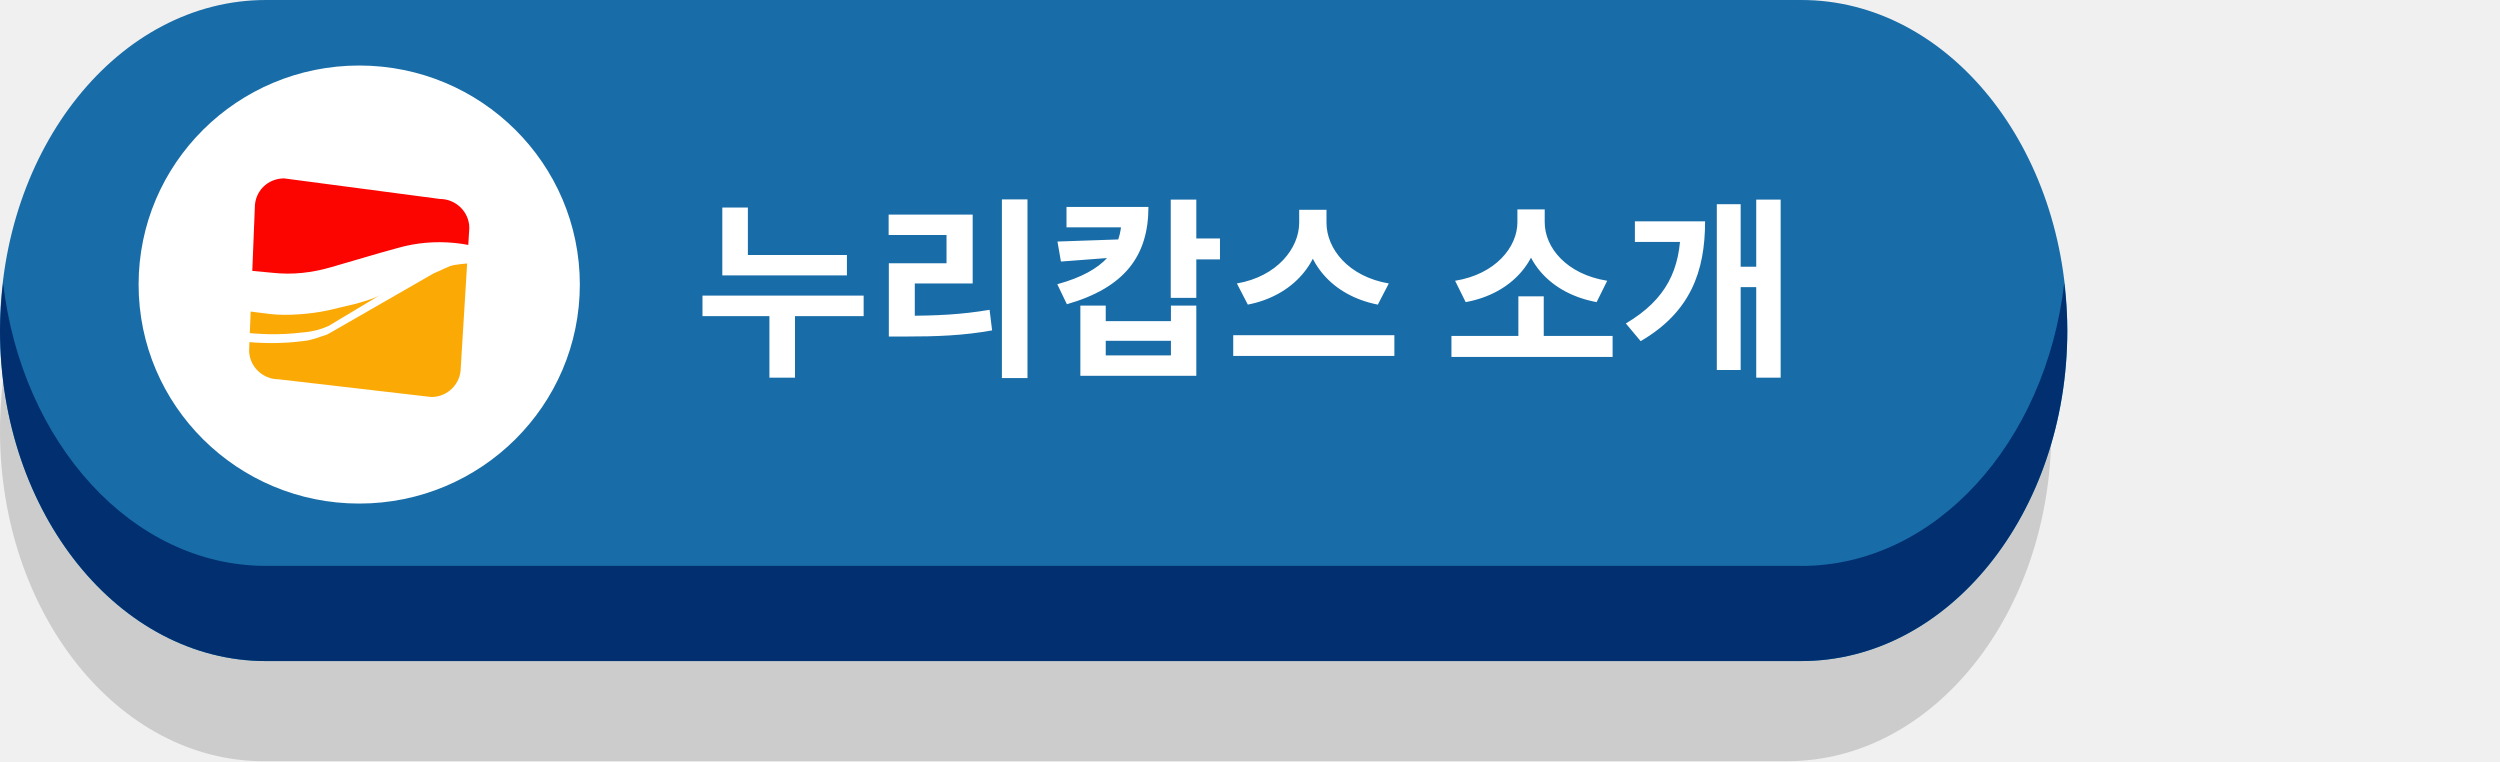
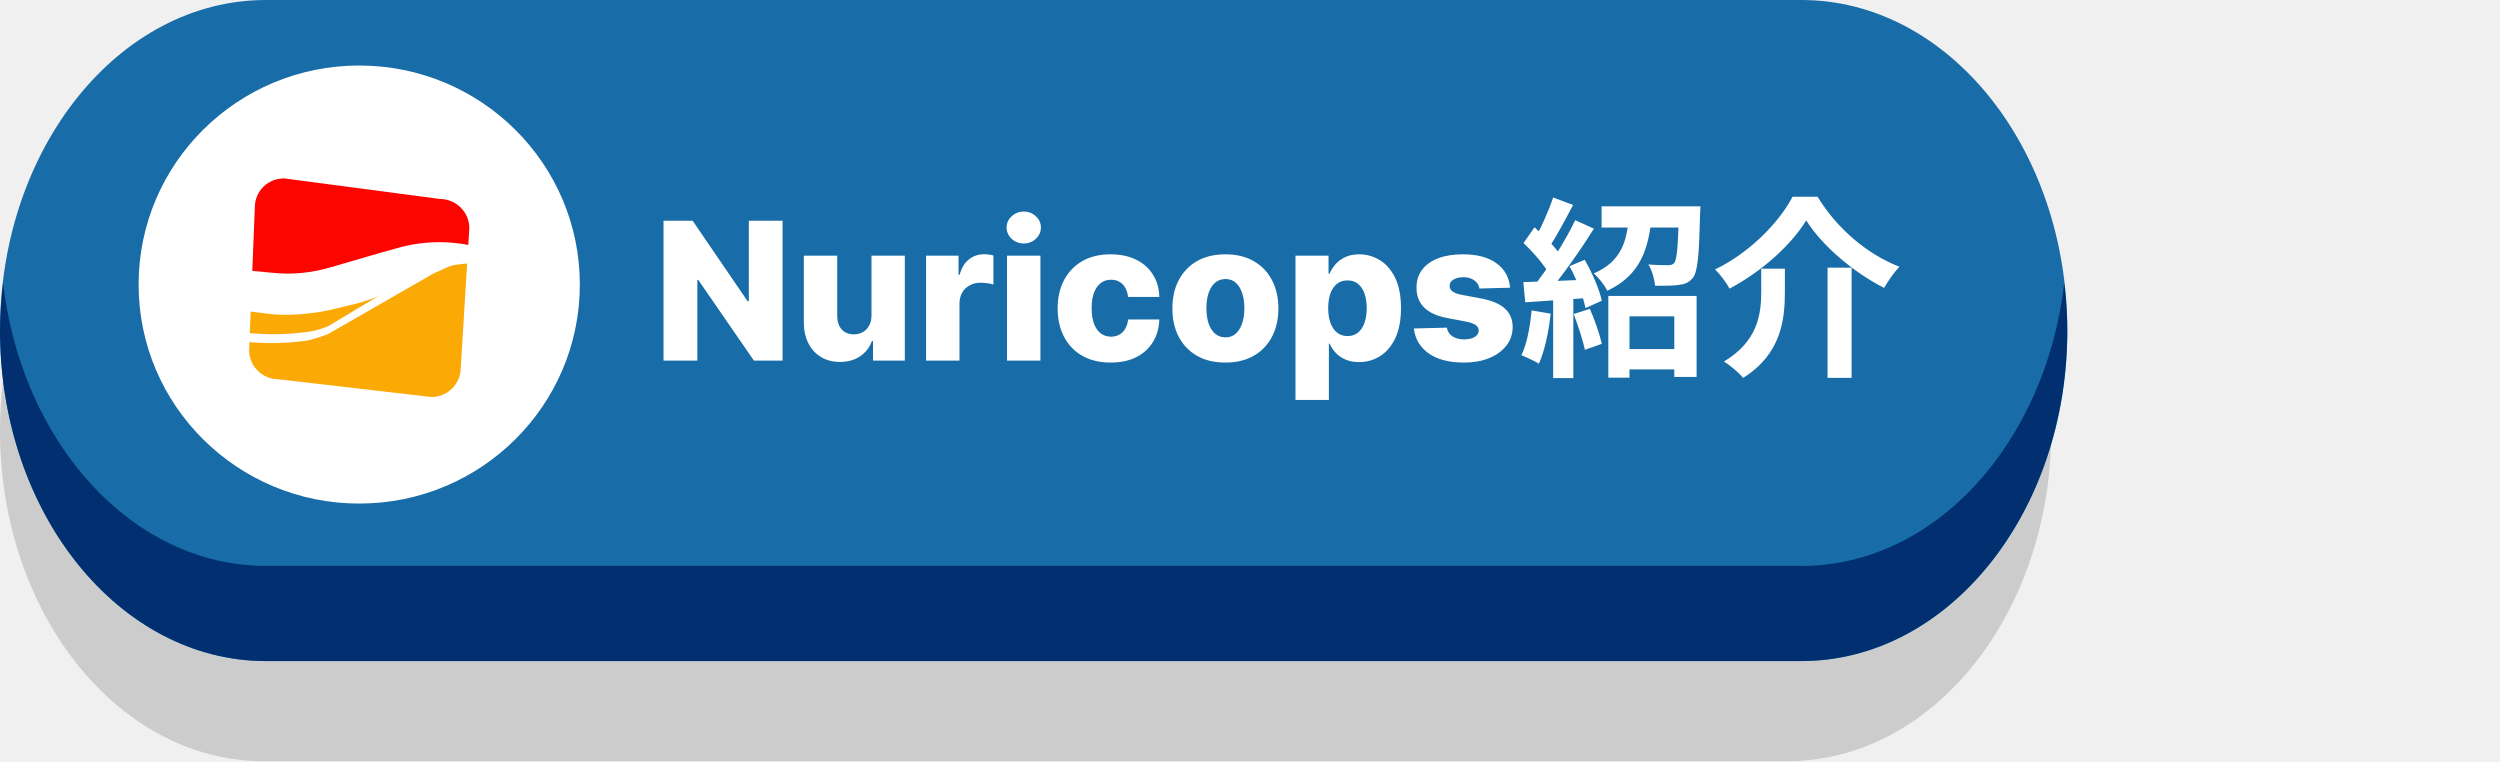
<svg xmlns="http://www.w3.org/2000/svg" width="312" height="95" viewBox="0 0 312 95" fill="none">
  <path d="M223.065 95H32.935C14.746 95 0 76.531 0 53.747C0 30.968 14.746 12.499 32.935 12.499H223.065C241.254 12.499 256 30.968 256 53.747C256 76.526 241.254 94.994 223.065 94.994V95Z" fill="#CCCCCC" />
  <path d="M224.808 82.501H33.192C14.862 82.501 0 64.032 0 41.248C0 18.468 14.862 0 33.192 0H224.808C243.138 0 258 18.468 258 41.248C258 64.027 243.138 82.495 224.808 82.495V82.501Z" fill="#186DA8" />
  <g style="mix-blend-mode:multiply">
    <path d="M224.808 70.623H33.192C16.487 70.623 2.705 55.272 0.384 35.312C0.156 37.253 0 39.228 0 41.248C0 64.032 14.862 82.501 33.192 82.501H224.808C243.138 82.501 258 64.032 258 41.253C258 39.234 257.844 37.259 257.616 35.317C255.295 55.278 241.509 70.629 224.804 70.629L224.808 70.623Z" fill="#186DA8" />
  </g>
  <path d="M44.83 62.845C60.036 62.845 72.363 50.607 72.363 35.511C72.363 20.415 60.036 8.177 44.83 8.177C29.624 8.177 17.297 20.415 17.297 35.511C17.297 50.607 29.624 62.845 44.83 62.845Z" fill="white" />
-   <mask id="mask0_569_96" style="mask-type:luminance" maskUnits="userSpaceOnUse" x="31" y="22" width="28" height="28">
+   <mask id="mask0_489_1053" style="mask-type:luminance" maskUnits="userSpaceOnUse" x="31" y="22" width="28" height="28">
    <path d="M35.458 22.263L54.91 24.832C56.875 24.832 58.57 26.424 58.57 28.466L57.501 45.913C57.501 47.861 55.898 49.547 53.841 49.547L34.751 47.334C32.786 47.334 31.091 45.741 31.091 43.7L31.803 25.897C31.803 23.861 33.407 22.263 35.464 22.263H35.458Z" fill="white" />
  </mask>
-   <g mask="url(#mask0_569_96)">
-     <path d="M17.254 29.348H67.219L61.064 56.892H11.1L17.254 29.348Z" fill="#FBA905" />
-     <path d="M69 35.55L60.525 31.117L26.804 35.55L24.661 20.488L66.15 17.919L69 35.55Z" fill="#FC0400" />
+   <g mask="url(#mask0_489_1053)">
+     <path d="M17.254 29.348H67.218L61.064 56.892H11.099L17.254 29.348Z" fill="#FBA905" />
+     <path d="M69 35.55L60.524 31.117L26.804 35.55L24.661 20.488L66.149 17.919L69 35.55Z" fill="#FC0400" />
    <path d="M63.65 33.159L62.311 32.981C58.208 32.449 54.013 33.248 50.445 35.284L49.198 35.994C47.681 36.881 45.986 37.497 44.29 37.941L40.9 38.74C38.849 39.184 35.814 39.45 33.671 39.184L27.338 38.385C26.626 38.296 25.913 38.207 25.195 38.03L20.914 37.053C18.15 36.432 15.559 35.195 13.329 33.419L10.295 31.028L11.99 31.384C12.794 31.561 13.507 31.739 14.312 31.916L15.116 32.182C16.541 32.626 18.058 32.892 19.667 32.981L29.304 33.603L34.033 34.046C36.532 34.313 38.94 34.046 41.348 33.336L47.416 31.567L49.646 30.945C54.283 29.619 59.369 30.146 63.655 32.36V33.159H63.65Z" fill="white" />
-     <path d="M51.784 35.461L40.987 41.664C40.895 41.664 40.895 41.752 40.809 41.752C39.74 42.108 38.843 42.463 37.953 42.551C35.275 42.906 32.511 42.906 29.747 42.551H29.655C29.029 42.551 28.408 42.463 27.782 42.374L21.535 39.805L21.805 42.551H11.1V41.397H21.805L21.449 38.651L27.873 41.22C28.408 41.309 28.942 41.397 29.569 41.397C32.246 41.752 35.01 41.841 37.774 41.486H37.866C38.935 41.397 40.01 41.131 40.987 40.687L51.336 34.485C52.227 33.952 53.209 32.893 54.192 32.893L58.473 32.183L63.559 32.626C61.507 30.679 58.025 32.36 54.1 34.13" fill="white" />
+     <path d="M51.783 35.461L40.986 41.664C40.894 41.664 40.894 41.752 40.808 41.752C39.739 42.108 38.843 42.463 37.952 42.551C35.274 42.906 32.51 42.906 29.746 42.551H29.654C29.028 42.551 28.407 42.463 27.781 42.374L21.535 39.805L21.805 42.551H11.099V41.397H21.805L21.448 38.651L27.873 41.22C28.407 41.309 28.942 41.397 29.568 41.397C32.246 41.752 35.01 41.841 37.774 41.486H37.866C38.935 41.397 40.009 41.131 40.986 40.687L51.335 34.485C52.226 33.952 53.209 32.893 54.191 32.893L58.472 32.183L63.558 32.626C61.507 30.679 58.024 32.36 54.099 34.13" fill="white" />
  </g>
-   <path d="M90.144 31.824H105.696V34.368H90.144V31.824ZM87.671 36.888H107.784V39.456H87.671V36.888ZM96.023 38.424H99.216V47.136H96.023V38.424ZM90.144 25.896H93.335V33.024H90.144V25.896ZM125.038 24.888H128.23V47.184H125.038V24.888ZM110.926 39.408H112.894C116.83 39.408 119.974 39.264 123.502 38.664L123.814 41.232C120.214 41.88 116.95 42 112.894 42H110.926V39.408ZM110.902 26.784H121.39V35.376H114.166V40.368H110.926V32.856H118.126V29.328H110.902V26.784ZM139.964 25.824H143.324C143.324 31.944 140.348 35.904 133.148 37.968L131.948 35.472C137.996 33.816 139.964 30.96 139.964 27.264V25.824ZM133.1 25.824H142.004V28.368H133.1V25.824ZM140.348 29.856V32.04L132.404 32.64L131.972 30.144L140.348 29.856ZM146.108 24.912H149.3V37.176H146.108V24.912ZM148.412 29.76H152.252V32.376H148.412V29.76ZM134.828 38.136H137.996V40.08H146.132V38.136H149.3V46.896H134.828V38.136ZM137.996 42.528V44.352H146.132V42.528H137.996ZM162.138 26.184H164.922V27.792C164.922 32.616 161.49 36.888 155.73 38.016L154.362 35.376C159.378 34.512 162.138 30.984 162.138 27.792V26.184ZM162.786 26.184H165.546V27.792C165.546 31.056 168.282 34.512 173.322 35.376L171.954 38.016C166.194 36.888 162.786 32.688 162.786 27.792V26.184ZM153.906 41.832H174.018V44.424H153.906V41.832ZM181.14 41.928H201.252V44.544H181.14V41.928ZM189.492 36.984H192.66V42.624H189.492V36.984ZM189.372 26.136H192.156V27.744C192.156 32.472 188.724 36.648 182.916 37.704L181.596 35.04C186.66 34.224 189.372 30.816 189.372 27.744V26.136ZM189.996 26.136H192.78V27.744C192.78 30.888 195.492 34.224 200.58 35.04L199.26 37.704C193.428 36.624 189.996 32.544 189.996 27.744V26.136ZM219.178 24.912H222.226V47.136H219.178V24.912ZM216.37 33.288H220.042V35.832H216.37V33.288ZM209.746 27.624H212.794C212.794 33.888 210.97 38.952 204.754 42.576L202.906 40.368C207.97 37.368 209.746 33.624 209.746 28.296V27.624ZM204.034 27.624H210.682V30.192H204.034V27.624ZM214.258 25.488H217.234V46.176H214.258V25.488Z" fill="white" />
+   <path d="M97.664 27.546V45H94.085L87.139 34.926H87.028V45H82.809V27.546H86.44L93.309 37.602H93.454V27.546H97.664ZM108.763 39.349V31.909H112.922V45H108.951V42.562H108.814C108.525 43.364 108.03 44 107.331 44.472C106.638 44.938 105.8 45.17 104.817 45.17C103.925 45.17 103.141 44.966 102.465 44.557C101.789 44.148 101.263 43.577 100.888 42.844C100.513 42.105 100.323 41.242 100.317 40.253V31.909H104.485V39.435C104.49 40.145 104.678 40.705 105.047 41.114C105.417 41.523 105.919 41.727 106.556 41.727C106.971 41.727 107.343 41.636 107.672 41.455C108.007 41.267 108.272 40.997 108.465 40.645C108.664 40.287 108.763 39.855 108.763 39.349ZM115.575 45V31.909H119.623V34.295H119.76C119.998 33.432 120.387 32.79 120.927 32.369C121.467 31.943 122.095 31.73 122.811 31.73C123.004 31.73 123.203 31.744 123.407 31.773C123.612 31.796 123.802 31.832 123.978 31.884V35.506C123.779 35.438 123.518 35.383 123.194 35.344C122.876 35.304 122.592 35.284 122.342 35.284C121.848 35.284 121.402 35.395 121.004 35.617C120.612 35.832 120.302 36.136 120.075 36.528C119.853 36.915 119.743 37.369 119.743 37.892V45H115.575ZM125.676 45V31.909H129.844V45H125.676ZM127.765 30.384C127.179 30.384 126.676 30.19 126.256 29.804C125.836 29.412 125.625 28.94 125.625 28.389C125.625 27.844 125.836 27.378 126.256 26.991C126.676 26.599 127.179 26.403 127.765 26.403C128.355 26.403 128.858 26.599 129.273 26.991C129.694 27.378 129.904 27.844 129.904 28.389C129.904 28.94 129.694 29.412 129.273 29.804C128.858 30.19 128.355 30.384 127.765 30.384ZM138.608 45.247C137.227 45.247 136.042 44.963 135.054 44.395C134.071 43.827 133.315 43.037 132.787 42.026C132.258 41.008 131.994 39.832 131.994 38.497C131.994 37.156 132.258 35.98 132.787 34.969C133.321 33.952 134.079 33.159 135.062 32.591C136.051 32.023 137.23 31.739 138.599 31.739C139.809 31.739 140.863 31.957 141.761 32.395C142.664 32.832 143.369 33.452 143.875 34.253C144.386 35.048 144.656 35.983 144.684 37.057H140.789C140.71 36.386 140.483 35.861 140.108 35.48C139.738 35.099 139.255 34.909 138.659 34.909C138.176 34.909 137.752 35.045 137.389 35.318C137.025 35.585 136.741 35.983 136.537 36.511C136.338 37.034 136.238 37.682 136.238 38.455C136.238 39.227 136.338 39.881 136.537 40.415C136.741 40.943 137.025 41.344 137.389 41.617C137.752 41.883 138.176 42.017 138.659 42.017C139.045 42.017 139.386 41.935 139.681 41.77C139.983 41.605 140.23 41.364 140.423 41.045C140.616 40.722 140.738 40.33 140.789 39.869H144.684C144.645 40.949 144.375 41.892 143.875 42.699C143.38 43.506 142.684 44.133 141.787 44.582C140.895 45.026 139.835 45.247 138.608 45.247ZM152.928 45.247C151.553 45.247 150.371 44.966 149.382 44.403C148.4 43.835 147.641 43.045 147.107 42.034C146.578 41.017 146.314 39.838 146.314 38.497C146.314 37.151 146.578 35.972 147.107 34.96C147.641 33.943 148.4 33.153 149.382 32.591C150.371 32.023 151.553 31.739 152.928 31.739C154.303 31.739 155.482 32.023 156.465 32.591C157.453 33.153 158.212 33.943 158.74 34.96C159.275 35.972 159.542 37.151 159.542 38.497C159.542 39.838 159.275 41.017 158.74 42.034C158.212 43.045 157.453 43.835 156.465 44.403C155.482 44.966 154.303 45.247 152.928 45.247ZM152.953 42.102C153.453 42.102 153.877 41.949 154.223 41.642C154.57 41.335 154.834 40.909 155.016 40.364C155.203 39.818 155.297 39.188 155.297 38.472C155.297 37.744 155.203 37.108 155.016 36.562C154.834 36.017 154.57 35.591 154.223 35.284C153.877 34.977 153.453 34.824 152.953 34.824C152.436 34.824 151.999 34.977 151.641 35.284C151.289 35.591 151.019 36.017 150.831 36.562C150.65 37.108 150.559 37.744 150.559 38.472C150.559 39.188 150.65 39.818 150.831 40.364C151.019 40.909 151.289 41.335 151.641 41.642C151.999 41.949 152.436 42.102 152.953 42.102ZM161.676 49.909V31.909H165.801V34.151H165.929C166.1 33.753 166.341 33.369 166.654 33C166.972 32.631 167.375 32.33 167.864 32.097C168.358 31.858 168.949 31.739 169.637 31.739C170.546 31.739 171.395 31.977 172.185 32.455C172.98 32.932 173.623 33.668 174.111 34.662C174.6 35.656 174.844 36.923 174.844 38.463C174.844 39.946 174.608 41.188 174.137 42.188C173.671 43.188 173.04 43.938 172.245 44.438C171.455 44.938 170.577 45.188 169.611 45.188C168.952 45.188 168.381 45.08 167.898 44.864C167.415 44.648 167.009 44.364 166.679 44.011C166.355 43.659 166.105 43.281 165.929 42.878H165.844V49.909H161.676ZM165.759 38.455C165.759 39.159 165.853 39.773 166.04 40.295C166.233 40.818 166.509 41.224 166.867 41.514C167.23 41.798 167.665 41.94 168.171 41.94C168.682 41.94 169.117 41.798 169.475 41.514C169.833 41.224 170.103 40.818 170.284 40.295C170.472 39.773 170.566 39.159 170.566 38.455C170.566 37.75 170.472 37.139 170.284 36.622C170.103 36.105 169.833 35.705 169.475 35.42C169.123 35.136 168.688 34.994 168.171 34.994C167.659 34.994 167.225 35.133 166.867 35.412C166.509 35.69 166.233 36.088 166.04 36.605C165.853 37.122 165.759 37.739 165.759 38.455ZM188.457 35.906L184.63 36.008C184.591 35.736 184.483 35.494 184.306 35.284C184.13 35.068 183.9 34.901 183.616 34.781C183.338 34.656 183.014 34.594 182.645 34.594C182.162 34.594 181.75 34.69 181.409 34.883C181.074 35.077 180.909 35.338 180.914 35.668C180.909 35.923 181.011 36.145 181.221 36.332C181.437 36.52 181.821 36.67 182.372 36.784L184.895 37.261C186.201 37.511 187.173 37.926 187.809 38.506C188.451 39.085 188.775 39.852 188.781 40.807C188.775 41.705 188.508 42.486 187.98 43.151C187.457 43.815 186.741 44.332 185.832 44.702C184.923 45.065 183.883 45.247 182.713 45.247C180.843 45.247 179.369 44.864 178.289 44.097C177.216 43.324 176.602 42.29 176.449 40.994L180.565 40.892C180.656 41.369 180.892 41.733 181.272 41.983C181.653 42.233 182.139 42.358 182.73 42.358C183.264 42.358 183.699 42.258 184.034 42.06C184.369 41.861 184.539 41.597 184.545 41.267C184.539 40.972 184.409 40.736 184.153 40.56C183.897 40.378 183.497 40.236 182.951 40.133L180.667 39.699C179.355 39.46 178.377 39.02 177.735 38.378C177.093 37.73 176.775 36.906 176.781 35.906C176.775 35.031 177.008 34.284 177.48 33.665C177.951 33.04 178.622 32.562 179.491 32.233C180.36 31.903 181.386 31.739 182.568 31.739C184.341 31.739 185.738 32.111 186.761 32.855C187.784 33.594 188.349 34.611 188.457 35.906ZM202.064 43.56H210.344V46.104H202.064V43.56ZM200.72 36.936H211.736V47.04H208.952V39.48H203.36V47.136H200.72V36.936ZM199.88 25.752H210.872V28.392H199.88V25.752ZM209.528 25.752H212.216C212.216 25.752 212.192 26.448 212.168 26.784C212.048 31.8 211.88 33.888 211.28 34.656C210.776 35.28 210.248 35.472 209.48 35.568C208.832 35.664 207.728 35.664 206.552 35.664C206.48 34.824 206.168 33.72 205.712 33C206.72 33.096 207.704 33.096 208.16 33.096C208.496 33.096 208.736 33.048 208.928 32.832C209.288 32.424 209.432 30.696 209.528 26.16V25.752ZM203.312 26.832H206.144C205.784 30.888 204.848 34.272 200.6 36.288C200.264 35.616 199.496 34.608 198.896 34.128C202.496 32.568 203.048 29.928 203.312 26.832ZM193.832 24.648L196.328 25.584C195.344 27.408 194.24 29.544 193.304 30.888L191.384 30.048C192.248 28.632 193.28 26.328 193.832 24.648ZM196.592 27.48L198.92 28.536C197.192 31.296 194.84 34.632 193.016 36.72L191.36 35.784C193.136 33.6 195.344 30.072 196.592 27.48ZM190.136 30.336L191.504 28.368C192.776 29.472 194.264 30.984 194.888 32.088L193.4 34.32C192.824 33.168 191.36 31.488 190.136 30.336ZM195.872 33.216L197.768 32.424C198.704 34.032 199.616 36.144 199.904 37.536L197.864 38.448C197.6 37.056 196.784 34.872 195.872 33.216ZM190.112 35.208C192.32 35.136 195.56 35.016 198.728 34.872L198.704 37.152C195.752 37.368 192.68 37.56 190.352 37.728L190.112 35.208ZM196.4 39.192L198.416 38.544C199.016 39.912 199.64 41.712 199.904 42.912L197.792 43.656C197.552 42.456 196.928 40.608 196.4 39.192ZM191.144 38.736L193.52 39.144C193.28 41.448 192.752 43.848 192.056 45.384C191.552 45.072 190.472 44.568 189.872 44.328C190.568 42.912 190.952 40.776 191.144 38.736ZM193.832 36.48H196.352V47.184H193.832V36.48ZM225.416 27.504C223.544 30.576 219.872 33.888 215.84 36.024C215.48 35.304 214.664 34.224 214.04 33.624C218.312 31.584 222.056 27.744 223.712 24.552H226.832C229.304 28.608 233.12 31.776 237.056 33.288C236.312 34.056 235.664 35.04 235.136 35.928C231.296 33.984 227.36 30.624 225.416 27.504ZM228.08 33.408H231.08V47.16H228.08V33.408ZM219.8 33.528H222.752V36.504C222.752 39.912 222.272 44.208 217.544 47.16C217.04 46.536 215.912 45.576 215.144 45.12C219.368 42.6 219.8 39.216 219.8 36.432V33.528Z" fill="white" />
</svg>
